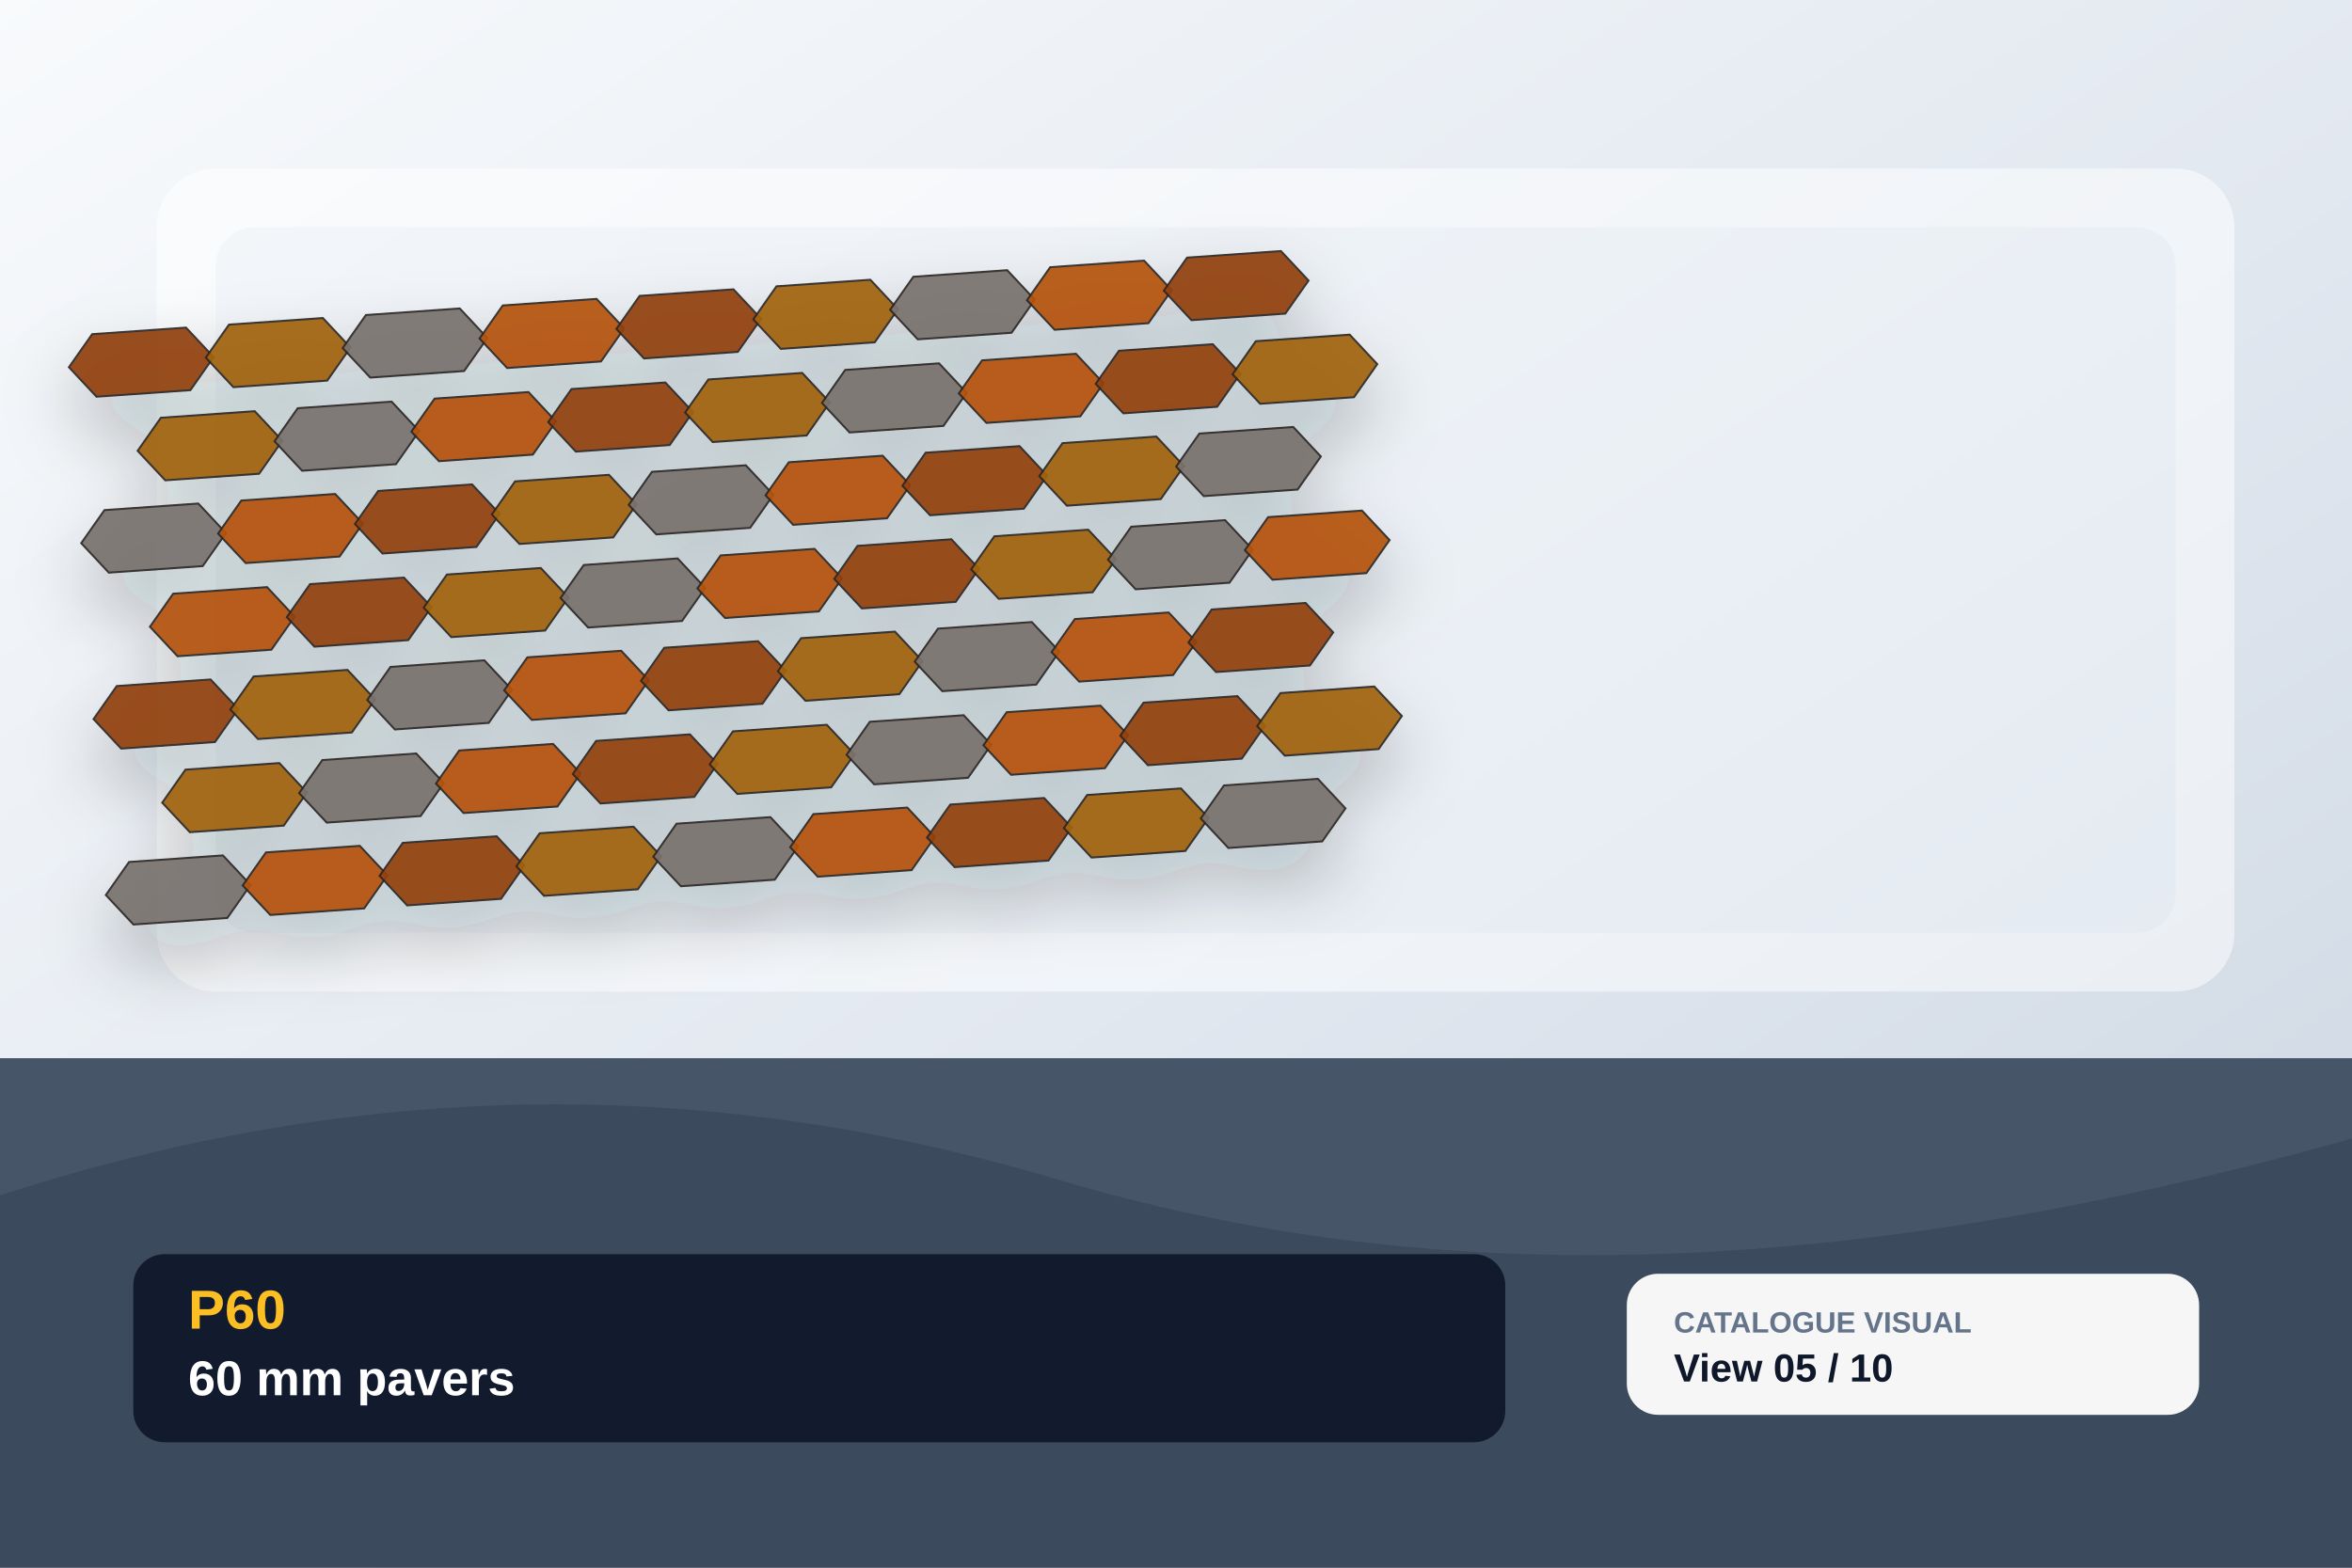
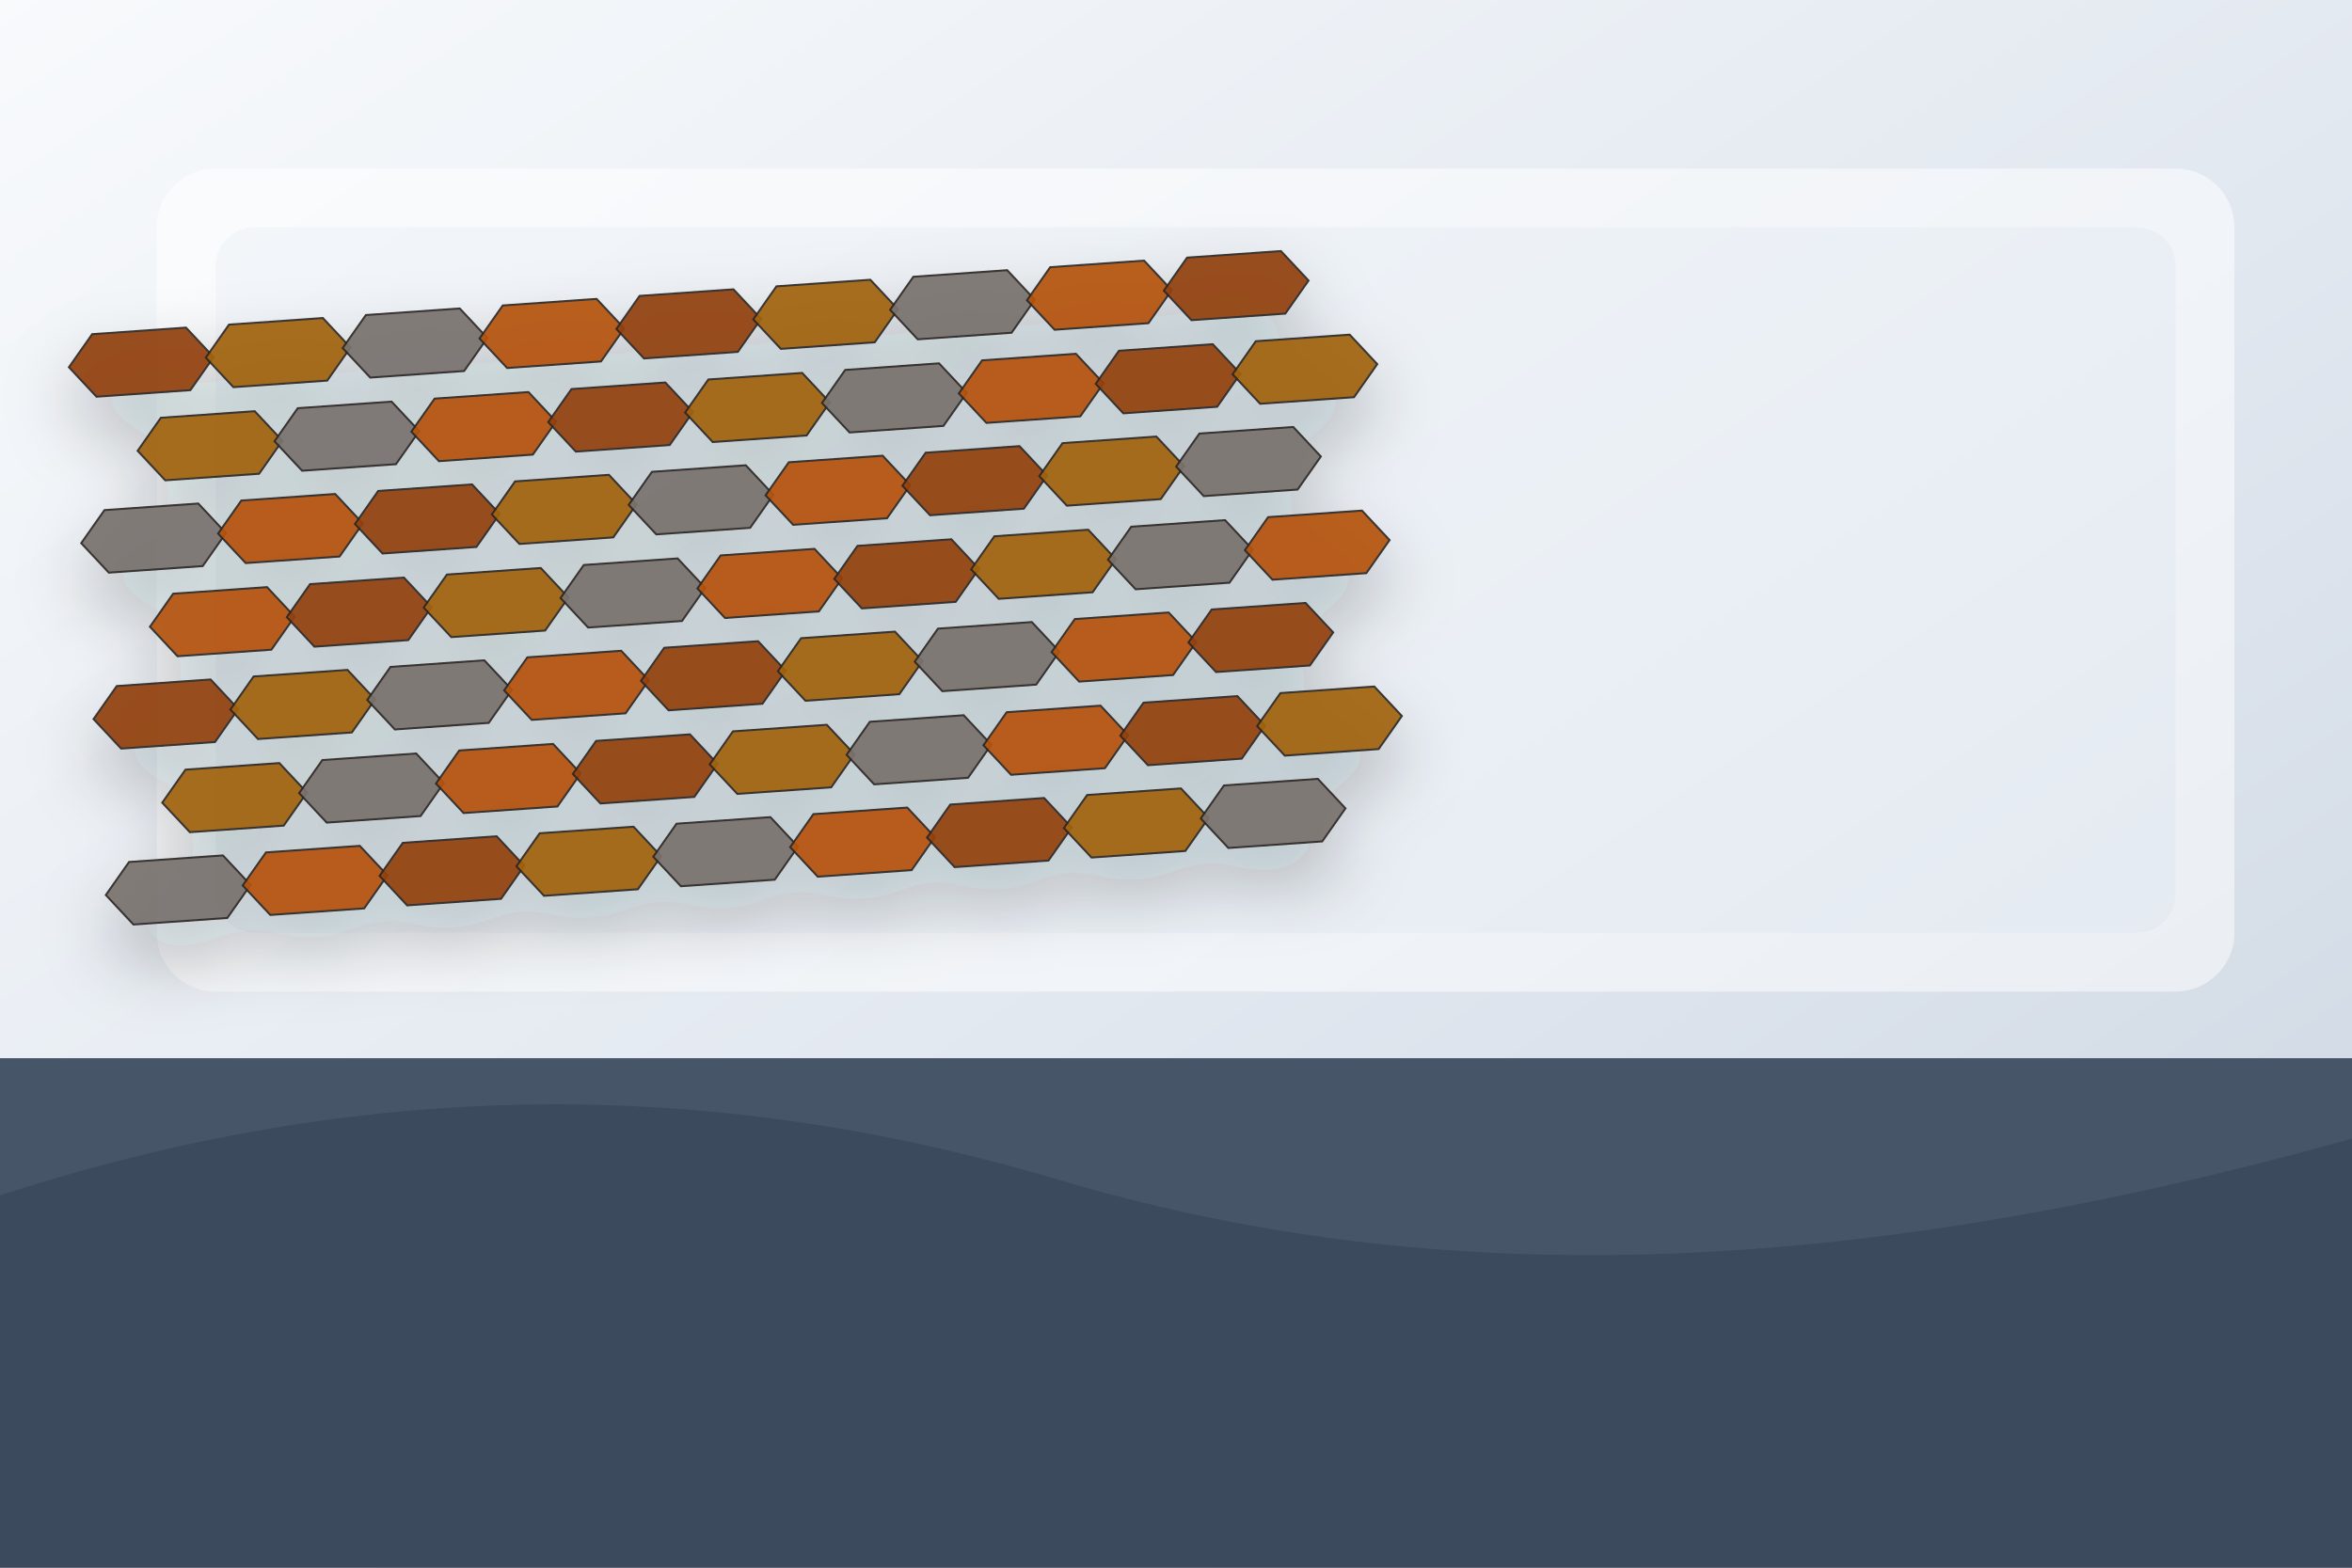
- <svg xmlns="http://www.w3.org/2000/svg" width="1200" height="800" viewBox="0 0 1200 800" role="img" aria-label="60 mm pavers - catalogue view 5">
+ <svg xmlns="http://www.w3.org/2000/svg" width="1200" height="800" viewBox="0 0 1200 800" role="img" aria-label="Product catalogue visual 5">
  <defs>
    <linearGradient id="sky" x1="0" x2="1" y1="0" y2="1">
      <stop offset="0%" stop-color="#f8fafc" />
      <stop offset="55%" stop-color="#e2e8f0" />
      <stop offset="100%" stop-color="#cbd5e1" />
    </linearGradient>
    <linearGradient id="face" x1="0" x2="1" y1="0" y2="1">
      <stop offset="0%" stop-color="#d6a56a" />
      <stop offset="55%" stop-color="#8b5e3c" />
      <stop offset="100%" stop-color="#334155" />
    </linearGradient>
    <filter id="shadow" x="-20%" y="-20%" width="140%" height="140%">
      <feDropShadow dx="0" dy="18" stdDeviation="18" flood-color="#0f172a" flood-opacity=".28" />
    </filter>
  </defs>
  <rect width="1200" height="800" fill="url(#sky)" />
  <rect y="540" width="1200" height="260" fill="#475569" />
  <path d="M0 610c185-60 362-61 540-8s385 56 660-21v219H0z" fill="#334155" opacity=".55" />
  <g opacity=".5">
    <rect x="80" y="86" width="1060" height="420" rx="30" fill="#ffffff" />
    <rect x="110" y="116" width="1000" height="360" rx="20" fill="#f1f5f9" />
  </g>
  <g filter="url(#shadow)">
    <g transform="translate(58,145) rotate(-4 360 170)">
      <path d="M0 0h48l13 16-13 16h-48l-13-16z" fill="#92400e" stroke="#292524" stroke-width="1" opacity=".92" />
      <path d="M70 0h48l13 16-13 16h-48l-13-16z" fill="#a16207" stroke="#292524" stroke-width="1" opacity=".92" />
      <path d="M140 0h48l13 16-13 16h-48l-13-16z" fill="#78716c" stroke="#292524" stroke-width="1" opacity=".92" />
      <path d="M210 0h48l13 16-13 16h-48l-13-16z" fill="#b45309" stroke="#292524" stroke-width="1" opacity=".92" />
      <path d="M280 0h48l13 16-13 16h-48l-13-16z" fill="#92400e" stroke="#292524" stroke-width="1" opacity=".92" />
      <path d="M350 0h48l13 16-13 16h-48l-13-16z" fill="#a16207" stroke="#292524" stroke-width="1" opacity=".92" />
      <path d="M420 0h48l13 16-13 16h-48l-13-16z" fill="#78716c" stroke="#292524" stroke-width="1" opacity=".92" />
      <path d="M490 0h48l13 16-13 16h-48l-13-16z" fill="#b45309" stroke="#292524" stroke-width="1" opacity=".92" />
      <path d="M560 0h48l13 16-13 16h-48l-13-16z" fill="#92400e" stroke="#292524" stroke-width="1" opacity=".92" />
      <path d="M32 45h48l13 16-13 16h-48l-13-16z" fill="#a16207" stroke="#292524" stroke-width="1" opacity=".92" />
      <path d="M102 45h48l13 16-13 16h-48l-13-16z" fill="#78716c" stroke="#292524" stroke-width="1" opacity=".92" />
      <path d="M172 45h48l13 16-13 16h-48l-13-16z" fill="#b45309" stroke="#292524" stroke-width="1" opacity=".92" />
      <path d="M242 45h48l13 16-13 16h-48l-13-16z" fill="#92400e" stroke="#292524" stroke-width="1" opacity=".92" />
      <path d="M312 45h48l13 16-13 16h-48l-13-16z" fill="#a16207" stroke="#292524" stroke-width="1" opacity=".92" />
      <path d="M382 45h48l13 16-13 16h-48l-13-16z" fill="#78716c" stroke="#292524" stroke-width="1" opacity=".92" />
      <path d="M452 45h48l13 16-13 16h-48l-13-16z" fill="#b45309" stroke="#292524" stroke-width="1" opacity=".92" />
      <path d="M522 45h48l13 16-13 16h-48l-13-16z" fill="#92400e" stroke="#292524" stroke-width="1" opacity=".92" />
      <path d="M592 45h48l13 16-13 16h-48l-13-16z" fill="#a16207" stroke="#292524" stroke-width="1" opacity=".92" />
      <path d="M0 90h48l13 16-13 16h-48l-13-16z" fill="#78716c" stroke="#292524" stroke-width="1" opacity=".92" />
      <path d="M70 90h48l13 16-13 16h-48l-13-16z" fill="#b45309" stroke="#292524" stroke-width="1" opacity=".92" />
      <path d="M140 90h48l13 16-13 16h-48l-13-16z" fill="#92400e" stroke="#292524" stroke-width="1" opacity=".92" />
      <path d="M210 90h48l13 16-13 16h-48l-13-16z" fill="#a16207" stroke="#292524" stroke-width="1" opacity=".92" />
      <path d="M280 90h48l13 16-13 16h-48l-13-16z" fill="#78716c" stroke="#292524" stroke-width="1" opacity=".92" />
      <path d="M350 90h48l13 16-13 16h-48l-13-16z" fill="#b45309" stroke="#292524" stroke-width="1" opacity=".92" />
      <path d="M420 90h48l13 16-13 16h-48l-13-16z" fill="#92400e" stroke="#292524" stroke-width="1" opacity=".92" />
      <path d="M490 90h48l13 16-13 16h-48l-13-16z" fill="#a16207" stroke="#292524" stroke-width="1" opacity=".92" />
      <path d="M560 90h48l13 16-13 16h-48l-13-16z" fill="#78716c" stroke="#292524" stroke-width="1" opacity=".92" />
      <path d="M32 135h48l13 16-13 16h-48l-13-16z" fill="#b45309" stroke="#292524" stroke-width="1" opacity=".92" />
      <path d="M102 135h48l13 16-13 16h-48l-13-16z" fill="#92400e" stroke="#292524" stroke-width="1" opacity=".92" />
      <path d="M172 135h48l13 16-13 16h-48l-13-16z" fill="#a16207" stroke="#292524" stroke-width="1" opacity=".92" />
      <path d="M242 135h48l13 16-13 16h-48l-13-16z" fill="#78716c" stroke="#292524" stroke-width="1" opacity=".92" />
      <path d="M312 135h48l13 16-13 16h-48l-13-16z" fill="#b45309" stroke="#292524" stroke-width="1" opacity=".92" />
      <path d="M382 135h48l13 16-13 16h-48l-13-16z" fill="#92400e" stroke="#292524" stroke-width="1" opacity=".92" />
      <path d="M452 135h48l13 16-13 16h-48l-13-16z" fill="#a16207" stroke="#292524" stroke-width="1" opacity=".92" />
      <path d="M522 135h48l13 16-13 16h-48l-13-16z" fill="#78716c" stroke="#292524" stroke-width="1" opacity=".92" />
      <path d="M592 135h48l13 16-13 16h-48l-13-16z" fill="#b45309" stroke="#292524" stroke-width="1" opacity=".92" />
      <path d="M0 180h48l13 16-13 16h-48l-13-16z" fill="#92400e" stroke="#292524" stroke-width="1" opacity=".92" />
      <path d="M70 180h48l13 16-13 16h-48l-13-16z" fill="#a16207" stroke="#292524" stroke-width="1" opacity=".92" />
      <path d="M140 180h48l13 16-13 16h-48l-13-16z" fill="#78716c" stroke="#292524" stroke-width="1" opacity=".92" />
      <path d="M210 180h48l13 16-13 16h-48l-13-16z" fill="#b45309" stroke="#292524" stroke-width="1" opacity=".92" />
      <path d="M280 180h48l13 16-13 16h-48l-13-16z" fill="#92400e" stroke="#292524" stroke-width="1" opacity=".92" />
      <path d="M350 180h48l13 16-13 16h-48l-13-16z" fill="#a16207" stroke="#292524" stroke-width="1" opacity=".92" />
      <path d="M420 180h48l13 16-13 16h-48l-13-16z" fill="#78716c" stroke="#292524" stroke-width="1" opacity=".92" />
      <path d="M490 180h48l13 16-13 16h-48l-13-16z" fill="#b45309" stroke="#292524" stroke-width="1" opacity=".92" />
      <path d="M560 180h48l13 16-13 16h-48l-13-16z" fill="#92400e" stroke="#292524" stroke-width="1" opacity=".92" />
      <path d="M32 225h48l13 16-13 16h-48l-13-16z" fill="#a16207" stroke="#292524" stroke-width="1" opacity=".92" />
      <path d="M102 225h48l13 16-13 16h-48l-13-16z" fill="#78716c" stroke="#292524" stroke-width="1" opacity=".92" />
      <path d="M172 225h48l13 16-13 16h-48l-13-16z" fill="#b45309" stroke="#292524" stroke-width="1" opacity=".92" />
      <path d="M242 225h48l13 16-13 16h-48l-13-16z" fill="#92400e" stroke="#292524" stroke-width="1" opacity=".92" />
      <path d="M312 225h48l13 16-13 16h-48l-13-16z" fill="#a16207" stroke="#292524" stroke-width="1" opacity=".92" />
      <path d="M382 225h48l13 16-13 16h-48l-13-16z" fill="#78716c" stroke="#292524" stroke-width="1" opacity=".92" />
      <path d="M452 225h48l13 16-13 16h-48l-13-16z" fill="#b45309" stroke="#292524" stroke-width="1" opacity=".92" />
      <path d="M522 225h48l13 16-13 16h-48l-13-16z" fill="#92400e" stroke="#292524" stroke-width="1" opacity=".92" />
      <path d="M592 225h48l13 16-13 16h-48l-13-16z" fill="#a16207" stroke="#292524" stroke-width="1" opacity=".92" />
      <path d="M0 270h48l13 16-13 16h-48l-13-16z" fill="#78716c" stroke="#292524" stroke-width="1" opacity=".92" />
      <path d="M70 270h48l13 16-13 16h-48l-13-16z" fill="#b45309" stroke="#292524" stroke-width="1" opacity=".92" />
      <path d="M140 270h48l13 16-13 16h-48l-13-16z" fill="#92400e" stroke="#292524" stroke-width="1" opacity=".92" />
      <path d="M210 270h48l13 16-13 16h-48l-13-16z" fill="#a16207" stroke="#292524" stroke-width="1" opacity=".92" />
      <path d="M280 270h48l13 16-13 16h-48l-13-16z" fill="#78716c" stroke="#292524" stroke-width="1" opacity=".92" />
      <path d="M350 270h48l13 16-13 16h-48l-13-16z" fill="#b45309" stroke="#292524" stroke-width="1" opacity=".92" />
      <path d="M420 270h48l13 16-13 16h-48l-13-16z" fill="#92400e" stroke="#292524" stroke-width="1" opacity=".92" />
      <path d="M490 270h48l13 16-13 16h-48l-13-16z" fill="#a16207" stroke="#292524" stroke-width="1" opacity=".92" />
      <path d="M560 270h48l13 16-13 16h-48l-13-16z" fill="#78716c" stroke="#292524" stroke-width="1" opacity=".92" />
    </g>
  </g>
-   <g transform="translate(68,640)">
-     <rect width="700" height="96" rx="16" fill="#0f172a" opacity=".94" />
-     <text x="28" y="38" font-family="Arial, sans-serif" font-size="28" font-weight="800" fill="#fbbf24">P60</text>
-     <text x="28" y="72" font-family="Arial, sans-serif" font-size="25" font-weight="800" fill="#ffffff">60 mm pavers</text>
-   </g>
-   <g transform="translate(830,650)">
-     <rect width="292" height="72" rx="16" fill="#ffffff" opacity=".95" />
-     <text x="24" y="30" font-family="Arial, sans-serif" font-size="15" font-weight="800" fill="#64748b">CATALOGUE VISUAL</text>
-     <text x="24" y="55" font-family="Arial, sans-serif" font-size="20" font-weight="900" fill="#0f172a">View 05 / 10</text>
-   </g>
</svg>
